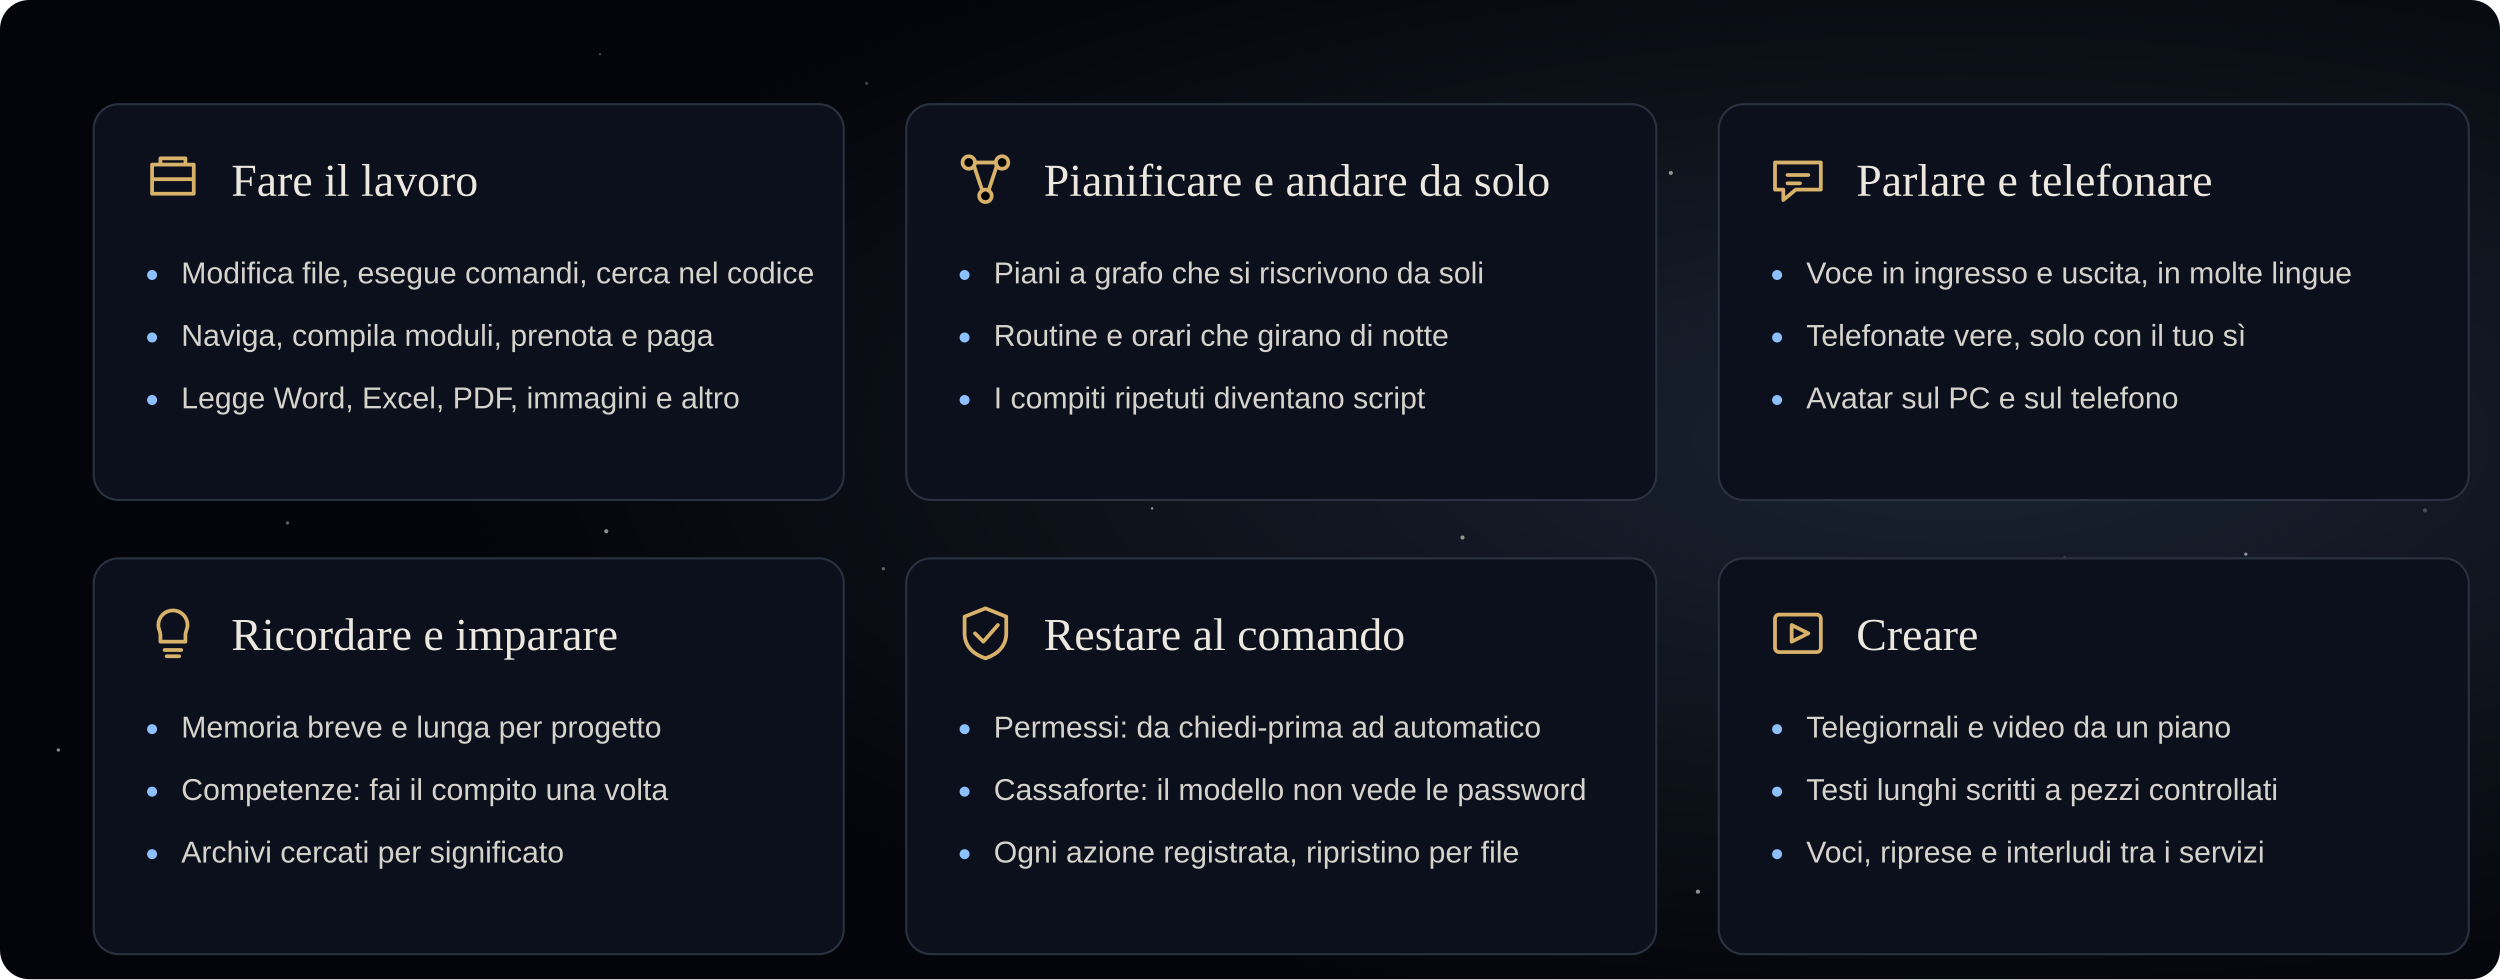
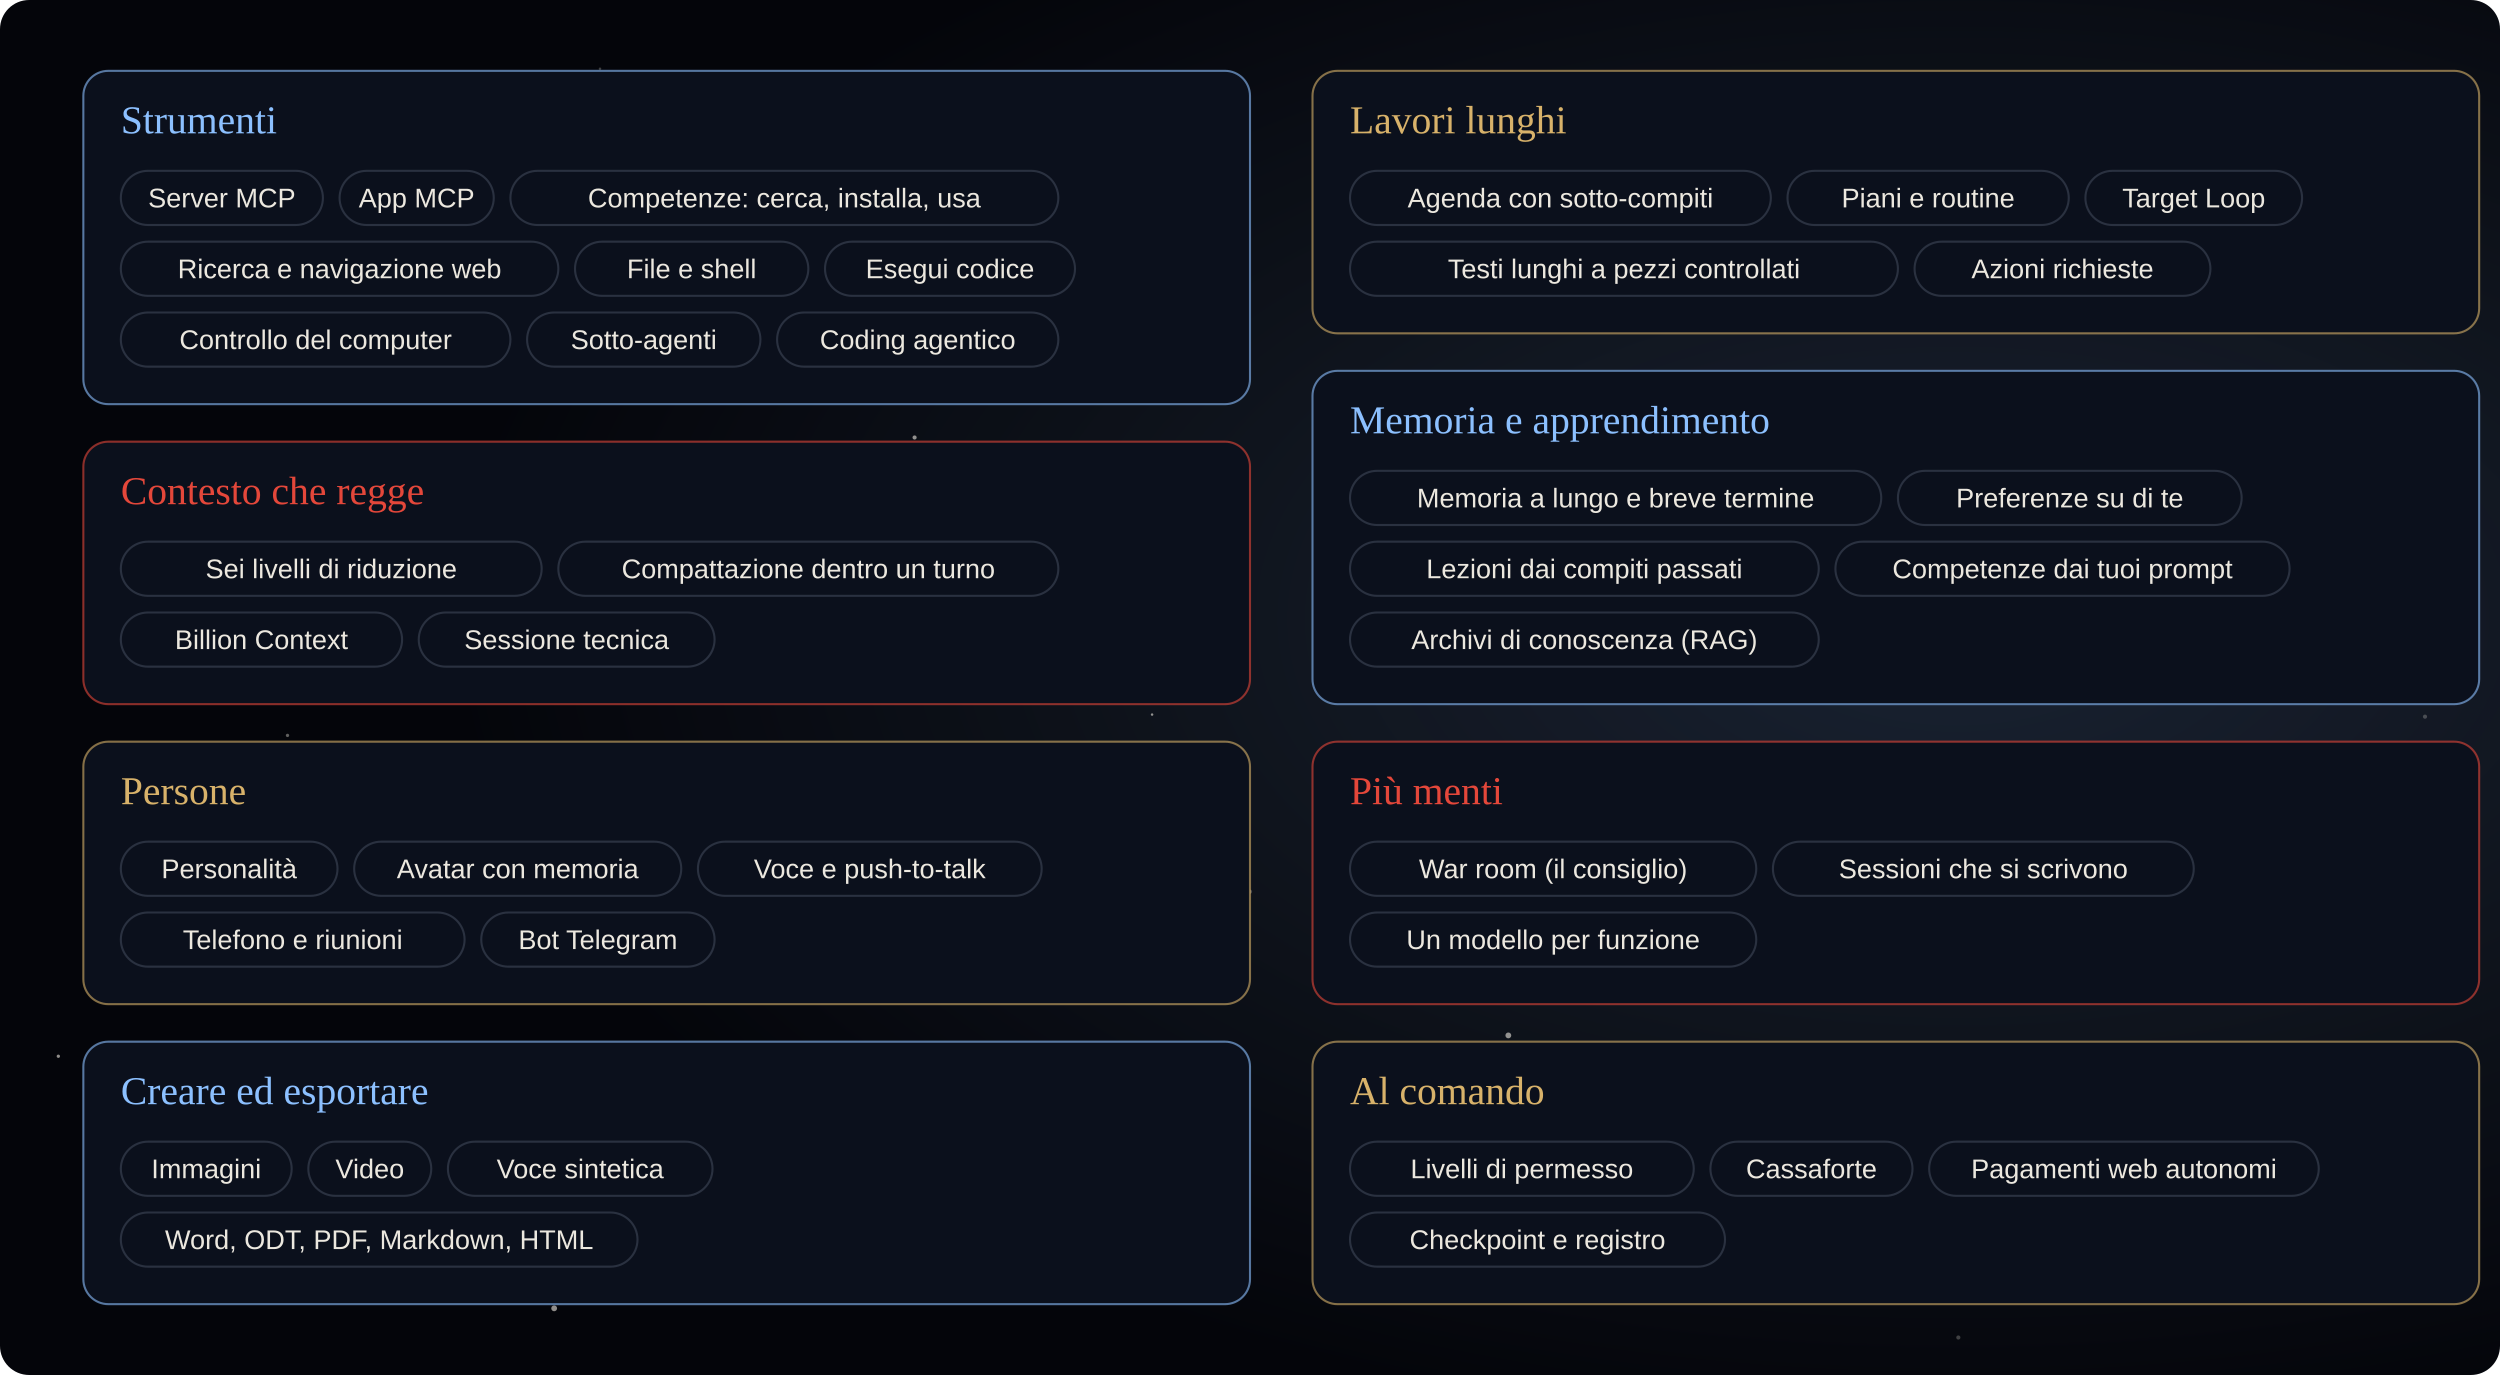
- <svg xmlns="http://www.w3.org/2000/svg" viewBox="0 0 1200 470" width="1200" height="470" role="img" aria-label="Cosa fa TaDaMoo">
+ <svg xmlns="http://www.w3.org/2000/svg" viewBox="0 0 1200 660" width="1200" height="660" role="img" aria-label="Cosa fa TaDaMoo">
  <defs>
    <radialGradient id="glow" cx="78%" cy="45%" r="60%">
      <stop offset="0" stop-color="#8cc0ff" stop-opacity=".16" />
      <stop offset="1" stop-color="#8cc0ff" stop-opacity="0" />
    </radialGradient>
    <radialGradient id="gold" cx="50%" cy="50%" r="50%">
      <stop offset="0" stop-color="#d8b26a" stop-opacity=".35" />
      <stop offset="1" stop-color="#d8b26a" stop-opacity="0" />
    </radialGradient>
  </defs>
-   <rect width="1200" height="470" rx="14" fill="#04050a" />
-   <rect width="1200" height="470" rx="14" fill="url(#glow)" />
-   <circle cx="291" cy="255" r="1.0" fill="#ece8df" opacity="0.6" />
-   <circle cx="569" cy="271" r="0.6" fill="#ece8df" opacity="0.4" />
-   <circle cx="316" cy="115" r="1.4" fill="#ece8df" opacity="0.6" />
-   <circle cx="997" cy="224" r="0.8" fill="#ece8df" opacity="0.25" />
-   <circle cx="759" cy="401" r="1.4" fill="#ece8df" opacity="0.6" />
-   <circle cx="28" cy="360" r="0.8" fill="#ece8df" opacity="0.6" />
-   <circle cx="60" cy="361" r="1.0" fill="#ece8df" opacity="0.4" />
-   <circle cx="712" cy="424" r="1.4" fill="#ece8df" opacity="0.6" />
-   <circle cx="940" cy="202" r="1.4" fill="#ece8df" opacity="0.25" />
-   <circle cx="1047" cy="54" r="0.8" fill="#ece8df" opacity="0.4" />
-   <circle cx="266" cy="444" r="1.4" fill="#ece8df" opacity="0.6" />
-   <circle cx="1019" cy="200" r="1.4" fill="#ece8df" opacity="0.6" />
-   <circle cx="424" cy="273" r="0.8" fill="#ece8df" opacity="0.4" />
-   <circle cx="815" cy="428" r="1.0" fill="#ece8df" opacity="0.6" />
-   <circle cx="802" cy="83" r="1.0" fill="#ece8df" opacity="0.6" />
-   <circle cx="1078" cy="266" r="0.8" fill="#ece8df" opacity="0.6" />
-   <circle cx="991" cy="268" r="1.0" fill="#ece8df" opacity="0.25" />
-   <circle cx="85" cy="394" r="1.4" fill="#ece8df" opacity="0.25" />
-   <circle cx="416" cy="40" r="0.8" fill="#ece8df" opacity="0.25" />
-   <circle cx="357" cy="356" r="0.6" fill="#ece8df" opacity="0.25" />
-   <circle cx="724" cy="353" r="1.4" fill="#ece8df" opacity="0.6" />
-   <circle cx="702" cy="258" r="1.0" fill="#ece8df" opacity="0.6" />
-   <circle cx="288" cy="26" r="0.6" fill="#ece8df" opacity="0.25" />
-   <circle cx="138" cy="251" r="0.8" fill="#ece8df" opacity="0.4" />
-   <circle cx="354" cy="129" r="0.6" fill="#ece8df" opacity="0.4" />
-   <circle cx="380" cy="441" r="1.4" fill="#ece8df" opacity="0.4" />
-   <circle cx="553" cy="244" r="0.6" fill="#ece8df" opacity="0.6" />
-   <circle cx="1158" cy="375" r="1.0" fill="#ece8df" opacity="0.4" />
-   <circle cx="758" cy="332" r="1.0" fill="#ece8df" opacity="0.4" />
-   <circle cx="1164" cy="245" r="1.0" fill="#ece8df" opacity="0.25" />
-   <circle cx="940" cy="454" r="1.0" fill="#ece8df" opacity="0.25" />
-   <circle cx="454" cy="275" r="0.8" fill="#ece8df" opacity="0.25" />
-   <circle cx="758" cy="160" r="1.0" fill="#ece8df" opacity="0.6" />
-   <circle cx="1092" cy="284" r="1.0" fill="#ece8df" opacity="0.6" />
-   <circle cx="588" cy="275" r="0.6" fill="#ece8df" opacity="0.4" />
-   <circle cx="306" cy="215" r="1.0" fill="#ece8df" opacity="0.25" />
-   <circle cx="439" cy="151" r="1.0" fill="#ece8df" opacity="0.6" />
-   <circle cx="322" cy="364" r="0.6" fill="#ece8df" opacity="0.25" />
-   <circle cx="1156" cy="318" r="0.8" fill="#ece8df" opacity="0.4" />
-   <circle cx="600" cy="304" r="1.0" fill="#ece8df" opacity="0.25" />
-   <circle cx="397" cy="315" r="0.6" fill="#ece8df" opacity="0.25" />
-   <circle cx="719" cy="437" r="0.8" fill="#ece8df" opacity="0.4" />
-   <circle cx="966" cy="442" r="0.6" fill="#ece8df" opacity="0.4" />
-   <circle cx="886" cy="108" r="1.4" fill="#ece8df" opacity="0.4" />
-   <circle cx="276" cy="64" r="0.8" fill="#ece8df" opacity="0.4" />
-   <rect x="45" y="50" width="360" height="190" rx="12" fill="#0b101c" stroke="#2a3140" />
-   <g transform="translate(67,70)" stroke="#d8b26a" stroke-width="1.8" stroke-linecap="round" stroke-linejoin="round">
-     <path d="M6 9h20v14H6z M10 9V6h12v3 M6 16h20" fill="none" />
-   </g>
-   <text x="111" y="94" font-family="Georgia, 'Times New Roman', serif" font-size="22" font-weight="400" fill="#ece8df" text-anchor="start" opacity="1">Fare il lavoro</text>
-   <circle cx="73" cy="132" r="2.4" fill="#8cc0ff" />
-   <text x="87" y="136" font-family="'Segoe UI', 'Helvetica Neue', Arial, sans-serif" font-size="14.5" font-weight="400" fill="#ece8df" text-anchor="start" opacity="0.9">Modifica file, esegue comandi, cerca nel codice</text>
-   <circle cx="73" cy="162" r="2.4" fill="#8cc0ff" />
-   <text x="87" y="166" font-family="'Segoe UI', 'Helvetica Neue', Arial, sans-serif" font-size="14.5" font-weight="400" fill="#ece8df" text-anchor="start" opacity="0.9">Naviga, compila moduli, prenota e paga</text>
-   <circle cx="73" cy="192" r="2.4" fill="#8cc0ff" />
-   <text x="87" y="196" font-family="'Segoe UI', 'Helvetica Neue', Arial, sans-serif" font-size="14.5" font-weight="400" fill="#ece8df" text-anchor="start" opacity="0.9">Legge Word, Excel, PDF, immagini e altro</text>
-   <rect x="435" y="50" width="360" height="190" rx="12" fill="#0b101c" stroke="#2a3140" />
-   <g transform="translate(457,70)" stroke="#d8b26a" stroke-width="1.8" stroke-linecap="round" stroke-linejoin="round">
-     <circle cx="8" cy="8" r="3" />
-     <circle cx="24" cy="8" r="3" />
-     <circle cx="16" cy="24" r="3" />
-     <path d="M10.5 9.5l4 12 M21.5 9.5l-4 12 M11 8h10" fill="none" />
-   </g>
-   <text x="501" y="94" font-family="Georgia, 'Times New Roman', serif" font-size="22" font-weight="400" fill="#ece8df" text-anchor="start" opacity="1">Pianificare e andare da solo</text>
-   <circle cx="463" cy="132" r="2.4" fill="#8cc0ff" />
-   <text x="477" y="136" font-family="'Segoe UI', 'Helvetica Neue', Arial, sans-serif" font-size="14.5" font-weight="400" fill="#ece8df" text-anchor="start" opacity="0.9">Piani a grafo che si riscrivono da soli</text>
-   <circle cx="463" cy="162" r="2.4" fill="#8cc0ff" />
-   <text x="477" y="166" font-family="'Segoe UI', 'Helvetica Neue', Arial, sans-serif" font-size="14.5" font-weight="400" fill="#ece8df" text-anchor="start" opacity="0.9">Routine e orari che girano di notte</text>
-   <circle cx="463" cy="192" r="2.4" fill="#8cc0ff" />
-   <text x="477" y="196" font-family="'Segoe UI', 'Helvetica Neue', Arial, sans-serif" font-size="14.5" font-weight="400" fill="#ece8df" text-anchor="start" opacity="0.9">I compiti ripetuti diventano script</text>
-   <rect x="825" y="50" width="360" height="190" rx="12" fill="#0b101c" stroke="#2a3140" />
-   <g transform="translate(847,70)" stroke="#d8b26a" stroke-width="1.8" stroke-linecap="round" stroke-linejoin="round">
-     <path d="M5 8h22v13H15l-6 5v-5H5z" fill="none" />
-     <path d="M11 14h10 M11 18h6" fill="none" />
-   </g>
-   <text x="891" y="94" font-family="Georgia, 'Times New Roman', serif" font-size="22" font-weight="400" fill="#ece8df" text-anchor="start" opacity="1">Parlare e telefonare</text>
-   <circle cx="853" cy="132" r="2.4" fill="#8cc0ff" />
-   <text x="867" y="136" font-family="'Segoe UI', 'Helvetica Neue', Arial, sans-serif" font-size="14.5" font-weight="400" fill="#ece8df" text-anchor="start" opacity="0.9">Voce in ingresso e uscita, in molte lingue</text>
-   <circle cx="853" cy="162" r="2.4" fill="#8cc0ff" />
-   <text x="867" y="166" font-family="'Segoe UI', 'Helvetica Neue', Arial, sans-serif" font-size="14.5" font-weight="400" fill="#ece8df" text-anchor="start" opacity="0.9">Telefonate vere, solo con il tuo sì</text>
-   <circle cx="853" cy="192" r="2.4" fill="#8cc0ff" />
-   <text x="867" y="196" font-family="'Segoe UI', 'Helvetica Neue', Arial, sans-serif" font-size="14.5" font-weight="400" fill="#ece8df" text-anchor="start" opacity="0.9">Avatar sul PC e sul telefono</text>
-   <rect x="45" y="268" width="360" height="190" rx="12" fill="#0b101c" stroke="#2a3140" />
-   <g transform="translate(67,288)" stroke="#d8b26a" stroke-width="1.8" stroke-linecap="round" stroke-linejoin="round">
-     <path d="M16 5a7 7 0 0 0-7 7c0 2 1 3 1 5v3h12v-3c0-2 1-3 1-5a7 7 0 0 0-7-7z M12 24h8 M13 27h6" fill="none" />
-   </g>
-   <text x="111" y="312" font-family="Georgia, 'Times New Roman', serif" font-size="22" font-weight="400" fill="#ece8df" text-anchor="start" opacity="1">Ricordare e imparare</text>
-   <circle cx="73" cy="350" r="2.4" fill="#8cc0ff" />
-   <text x="87" y="354" font-family="'Segoe UI', 'Helvetica Neue', Arial, sans-serif" font-size="14.5" font-weight="400" fill="#ece8df" text-anchor="start" opacity="0.9">Memoria breve e lunga per progetto</text>
-   <circle cx="73" cy="380" r="2.4" fill="#8cc0ff" />
-   <text x="87" y="384" font-family="'Segoe UI', 'Helvetica Neue', Arial, sans-serif" font-size="14.5" font-weight="400" fill="#ece8df" text-anchor="start" opacity="0.9">Competenze: fai il compito una volta</text>
-   <circle cx="73" cy="410" r="2.4" fill="#8cc0ff" />
-   <text x="87" y="414" font-family="'Segoe UI', 'Helvetica Neue', Arial, sans-serif" font-size="14.5" font-weight="400" fill="#ece8df" text-anchor="start" opacity="0.9">Archivi cercati per significato</text>
-   <rect x="435" y="268" width="360" height="190" rx="12" fill="#0b101c" stroke="#2a3140" />
-   <g transform="translate(457,288)" stroke="#d8b26a" stroke-width="1.8" stroke-linecap="round" stroke-linejoin="round">
-     <path d="M16 4l10 4v8c0 6-4 10-10 12C10 26 6 22 6 16V8z M11 16l4 4 7-8" fill="none" />
-   </g>
-   <text x="501" y="312" font-family="Georgia, 'Times New Roman', serif" font-size="22" font-weight="400" fill="#ece8df" text-anchor="start" opacity="1">Restare al comando</text>
-   <circle cx="463" cy="350" r="2.4" fill="#8cc0ff" />
-   <text x="477" y="354" font-family="'Segoe UI', 'Helvetica Neue', Arial, sans-serif" font-size="14.5" font-weight="400" fill="#ece8df" text-anchor="start" opacity="0.9">Permessi: da chiedi-prima ad automatico</text>
-   <circle cx="463" cy="380" r="2.4" fill="#8cc0ff" />
-   <text x="477" y="384" font-family="'Segoe UI', 'Helvetica Neue', Arial, sans-serif" font-size="14.5" font-weight="400" fill="#ece8df" text-anchor="start" opacity="0.9">Cassaforte: il modello non vede le password</text>
-   <circle cx="463" cy="410" r="2.4" fill="#8cc0ff" />
-   <text x="477" y="414" font-family="'Segoe UI', 'Helvetica Neue', Arial, sans-serif" font-size="14.5" font-weight="400" fill="#ece8df" text-anchor="start" opacity="0.9">Ogni azione registrata, ripristino per file</text>
-   <rect x="825" y="268" width="360" height="190" rx="12" fill="#0b101c" stroke="#2a3140" />
-   <g transform="translate(847,288)" stroke="#d8b26a" stroke-width="1.8" stroke-linecap="round" stroke-linejoin="round">
-     <rect x="5" y="7" width="22" height="18" rx="2" fill="none" />
-     <path d="M13 12l8 4-8 4z" fill="none" />
-   </g>
-   <text x="891" y="312" font-family="Georgia, 'Times New Roman', serif" font-size="22" font-weight="400" fill="#ece8df" text-anchor="start" opacity="1">Creare</text>
-   <circle cx="853" cy="350" r="2.4" fill="#8cc0ff" />
-   <text x="867" y="354" font-family="'Segoe UI', 'Helvetica Neue', Arial, sans-serif" font-size="14.5" font-weight="400" fill="#ece8df" text-anchor="start" opacity="0.9">Telegiornali e video da un piano</text>
-   <circle cx="853" cy="380" r="2.4" fill="#8cc0ff" />
-   <text x="867" y="384" font-family="'Segoe UI', 'Helvetica Neue', Arial, sans-serif" font-size="14.5" font-weight="400" fill="#ece8df" text-anchor="start" opacity="0.9">Testi lunghi scritti a pezzi controllati</text>
-   <circle cx="853" cy="410" r="2.4" fill="#8cc0ff" />
-   <text x="867" y="414" font-family="'Segoe UI', 'Helvetica Neue', Arial, sans-serif" font-size="14.5" font-weight="400" fill="#ece8df" text-anchor="start" opacity="0.9">Voci, riprese e interludi tra i servizi</text>
+   <rect width="1200" height="660" rx="14" fill="#04050a" />
+   <rect width="1200" height="660" rx="14" fill="url(#glow)" />
+   <circle cx="291" cy="358" r="1.0" fill="#ece8df" opacity="0.6" />
+   <circle cx="569" cy="382" r="0.6" fill="#ece8df" opacity="0.4" />
+   <circle cx="316" cy="160" r="1.4" fill="#ece8df" opacity="0.6" />
+   <circle cx="997" cy="315" r="0.8" fill="#ece8df" opacity="0.25" />
+   <circle cx="759" cy="566" r="1.4" fill="#ece8df" opacity="0.6" />
+   <circle cx="28" cy="507" r="0.8" fill="#ece8df" opacity="0.6" />
+   <circle cx="60" cy="509" r="1.0" fill="#ece8df" opacity="0.4" />
+   <circle cx="712" cy="599" r="1.4" fill="#ece8df" opacity="0.6" />
+   <circle cx="940" cy="283" r="1.4" fill="#ece8df" opacity="0.25" />
+   <circle cx="1047" cy="72" r="0.8" fill="#ece8df" opacity="0.4" />
+   <circle cx="266" cy="628" r="1.4" fill="#ece8df" opacity="0.6" />
+   <circle cx="1019" cy="280" r="1.4" fill="#ece8df" opacity="0.6" />
+   <circle cx="424" cy="384" r="0.8" fill="#ece8df" opacity="0.4" />
+   <circle cx="815" cy="605" r="1.0" fill="#ece8df" opacity="0.6" />
+   <circle cx="802" cy="114" r="1.0" fill="#ece8df" opacity="0.6" />
+   <circle cx="1078" cy="374" r="0.8" fill="#ece8df" opacity="0.6" />
+   <circle cx="991" cy="377" r="1.0" fill="#ece8df" opacity="0.25" />
+   <circle cx="85" cy="557" r="1.4" fill="#ece8df" opacity="0.25" />
+   <circle cx="416" cy="53" r="0.8" fill="#ece8df" opacity="0.25" />
+   <circle cx="357" cy="502" r="0.6" fill="#ece8df" opacity="0.25" />
+   <circle cx="724" cy="497" r="1.4" fill="#ece8df" opacity="0.6" />
+   <circle cx="702" cy="363" r="1.0" fill="#ece8df" opacity="0.6" />
+   <circle cx="288" cy="33" r="0.6" fill="#ece8df" opacity="0.25" />
+   <circle cx="138" cy="353" r="0.8" fill="#ece8df" opacity="0.4" />
+   <circle cx="354" cy="179" r="0.6" fill="#ece8df" opacity="0.4" />
+   <circle cx="380" cy="624" r="1.4" fill="#ece8df" opacity="0.4" />
+   <circle cx="553" cy="343" r="0.6" fill="#ece8df" opacity="0.6" />
+   <circle cx="1158" cy="529" r="1.0" fill="#ece8df" opacity="0.4" />
+   <circle cx="758" cy="468" r="1.0" fill="#ece8df" opacity="0.4" />
+   <circle cx="1164" cy="344" r="1.0" fill="#ece8df" opacity="0.25" />
+   <circle cx="940" cy="642" r="1.0" fill="#ece8df" opacity="0.25" />
+   <circle cx="454" cy="387" r="0.8" fill="#ece8df" opacity="0.25" />
+   <circle cx="758" cy="223" r="1.0" fill="#ece8df" opacity="0.6" />
+   <circle cx="1092" cy="400" r="1.0" fill="#ece8df" opacity="0.6" />
+   <circle cx="588" cy="387" r="0.6" fill="#ece8df" opacity="0.4" />
+   <circle cx="306" cy="302" r="1.0" fill="#ece8df" opacity="0.25" />
+   <circle cx="439" cy="210" r="1.0" fill="#ece8df" opacity="0.6" />
+   <circle cx="322" cy="514" r="0.6" fill="#ece8df" opacity="0.25" />
+   <circle cx="1156" cy="448" r="0.8" fill="#ece8df" opacity="0.4" />
+   <circle cx="600" cy="428" r="1.0" fill="#ece8df" opacity="0.25" />
+   <circle cx="397" cy="444" r="0.6" fill="#ece8df" opacity="0.25" />
+   <circle cx="719" cy="617" r="0.8" fill="#ece8df" opacity="0.4" />
+   <circle cx="966" cy="625" r="0.6" fill="#ece8df" opacity="0.4" />
+   <circle cx="886" cy="150" r="1.4" fill="#ece8df" opacity="0.4" />
+   <circle cx="276" cy="87" r="0.8" fill="#ece8df" opacity="0.4" />
+   <circle cx="962" cy="547" r="0.8" fill="#ece8df" opacity="0.4" />
+   <circle cx="411" cy="540" r="0.6" fill="#ece8df" opacity="0.6" />
+   <circle cx="417" cy="93" r="1.0" fill="#ece8df" opacity="0.6" />
+   <circle cx="947" cy="184" r="1.0" fill="#ece8df" opacity="0.6" />
+   <circle cx="502" cy="279" r="1.4" fill="#ece8df" opacity="0.25" />
+   <circle cx="1096" cy="110" r="0.6" fill="#ece8df" opacity="0.4" />
+   <circle cx="1123" cy="573" r="1.4" fill="#ece8df" opacity="0.6" />
+   <circle cx="1131" cy="604" r="0.8" fill="#ece8df" opacity="0.25" />
+   <circle cx="890" cy="545" r="1.0" fill="#ece8df" opacity="0.6" />
+   <circle cx="412" cy="156" r="0.6" fill="#ece8df" opacity="0.6" />
+   <rect x="40" y="34" width="560" height="160" rx="12" fill="#0b101c" stroke="#8cc0ff" stroke-opacity=".6" />
+   <text x="58" y="64" font-family="Georgia, 'Times New Roman', serif" font-size="19" font-weight="400" fill="#8cc0ff" text-anchor="start" opacity="1">Strumenti</text>
+   <rect x="58" y="82" width="97" height="26" rx="13" fill="#0b101c" stroke="#2a3140" />
+   <text x="106.5" y="99.55" font-family="'Segoe UI', 'Helvetica Neue', Arial, sans-serif" font-size="13" font-weight="500" fill="#ece8df" text-anchor="middle" opacity="1">Server MCP</text>
+   <rect x="163" y="82" width="74" height="26" rx="13" fill="#0b101c" stroke="#2a3140" />
+   <text x="200.0" y="99.55" font-family="'Segoe UI', 'Helvetica Neue', Arial, sans-serif" font-size="13" font-weight="500" fill="#ece8df" text-anchor="middle" opacity="1">App MCP</text>
+   <rect x="245" y="82" width="263" height="26" rx="13" fill="#0b101c" stroke="#2a3140" />
+   <text x="376.5" y="99.55" font-family="'Segoe UI', 'Helvetica Neue', Arial, sans-serif" font-size="13" font-weight="500" fill="#ece8df" text-anchor="middle" opacity="1">Competenze: cerca, installa, usa</text>
+   <rect x="58" y="116" width="210" height="26" rx="13" fill="#0b101c" stroke="#2a3140" />
+   <text x="163.0" y="133.55" font-family="'Segoe UI', 'Helvetica Neue', Arial, sans-serif" font-size="13" font-weight="500" fill="#ece8df" text-anchor="middle" opacity="1">Ricerca e navigazione web</text>
+   <rect x="276" y="116" width="112" height="26" rx="13" fill="#0b101c" stroke="#2a3140" />
+   <text x="332.0" y="133.55" font-family="'Segoe UI', 'Helvetica Neue', Arial, sans-serif" font-size="13" font-weight="500" fill="#ece8df" text-anchor="middle" opacity="1">File e shell</text>
+   <rect x="396" y="116" width="120" height="26" rx="13" fill="#0b101c" stroke="#2a3140" />
+   <text x="456.0" y="133.55" font-family="'Segoe UI', 'Helvetica Neue', Arial, sans-serif" font-size="13" font-weight="500" fill="#ece8df" text-anchor="middle" opacity="1">Esegui codice</text>
+   <rect x="58" y="150" width="187" height="26" rx="13" fill="#0b101c" stroke="#2a3140" />
+   <text x="151.5" y="167.55" font-family="'Segoe UI', 'Helvetica Neue', Arial, sans-serif" font-size="13" font-weight="500" fill="#ece8df" text-anchor="middle" opacity="1">Controllo del computer</text>
+   <rect x="253" y="150" width="112" height="26" rx="13" fill="#0b101c" stroke="#2a3140" />
+   <text x="309.0" y="167.55" font-family="'Segoe UI', 'Helvetica Neue', Arial, sans-serif" font-size="13" font-weight="500" fill="#ece8df" text-anchor="middle" opacity="1">Sotto-agenti</text>
+   <rect x="373" y="150" width="135" height="26" rx="13" fill="#0b101c" stroke="#2a3140" />
+   <text x="440.5" y="167.55" font-family="'Segoe UI', 'Helvetica Neue', Arial, sans-serif" font-size="13" font-weight="500" fill="#ece8df" text-anchor="middle" opacity="1">Coding agentico</text>
+   <rect x="630" y="34" width="560" height="126" rx="12" fill="#0b101c" stroke="#d8b26a" stroke-opacity=".6" />
+   <text x="648" y="64" font-family="Georgia, 'Times New Roman', serif" font-size="19" font-weight="400" fill="#d8b26a" text-anchor="start" opacity="1">Lavori lunghi</text>
+   <rect x="648" y="82" width="202" height="26" rx="13" fill="#0b101c" stroke="#2a3140" />
+   <text x="749.0" y="99.55" font-family="'Segoe UI', 'Helvetica Neue', Arial, sans-serif" font-size="13" font-weight="500" fill="#ece8df" text-anchor="middle" opacity="1">Agenda con sotto-compiti</text>
+   <rect x="858" y="82" width="135" height="26" rx="13" fill="#0b101c" stroke="#2a3140" />
+   <text x="925.5" y="99.55" font-family="'Segoe UI', 'Helvetica Neue', Arial, sans-serif" font-size="13" font-weight="500" fill="#ece8df" text-anchor="middle" opacity="1">Piani e routine</text>
+   <rect x="1001" y="82" width="104" height="26" rx="13" fill="#0b101c" stroke="#2a3140" />
+   <text x="1053.0" y="99.55" font-family="'Segoe UI', 'Helvetica Neue', Arial, sans-serif" font-size="13" font-weight="500" fill="#ece8df" text-anchor="middle" opacity="1">Target Loop</text>
+   <rect x="648" y="116" width="263" height="26" rx="13" fill="#0b101c" stroke="#2a3140" />
+   <text x="779.5" y="133.55" font-family="'Segoe UI', 'Helvetica Neue', Arial, sans-serif" font-size="13" font-weight="500" fill="#ece8df" text-anchor="middle" opacity="1">Testi lunghi a pezzi controllati</text>
+   <rect x="919" y="116" width="142" height="26" rx="13" fill="#0b101c" stroke="#2a3140" />
+   <text x="990.0" y="133.55" font-family="'Segoe UI', 'Helvetica Neue', Arial, sans-serif" font-size="13" font-weight="500" fill="#ece8df" text-anchor="middle" opacity="1">Azioni richieste</text>
+   <rect x="40" y="212" width="560" height="126" rx="12" fill="#0b101c" stroke="#e4473a" stroke-opacity=".6" />
+   <text x="58" y="242" font-family="Georgia, 'Times New Roman', serif" font-size="19" font-weight="400" fill="#e4473a" text-anchor="start" opacity="1">Contesto che regge</text>
+   <rect x="58" y="260" width="202" height="26" rx="13" fill="#0b101c" stroke="#2a3140" />
+   <text x="159.0" y="277.55" font-family="'Segoe UI', 'Helvetica Neue', Arial, sans-serif" font-size="13" font-weight="500" fill="#ece8df" text-anchor="middle" opacity="1">Sei livelli di riduzione</text>
+   <rect x="268" y="260" width="240" height="26" rx="13" fill="#0b101c" stroke="#2a3140" />
+   <text x="388.0" y="277.55" font-family="'Segoe UI', 'Helvetica Neue', Arial, sans-serif" font-size="13" font-weight="500" fill="#ece8df" text-anchor="middle" opacity="1">Compattazione dentro un turno</text>
+   <rect x="58" y="294" width="135" height="26" rx="13" fill="#0b101c" stroke="#2a3140" />
+   <text x="125.5" y="311.55" font-family="'Segoe UI', 'Helvetica Neue', Arial, sans-serif" font-size="13" font-weight="500" fill="#ece8df" text-anchor="middle" opacity="1">Billion Context</text>
+   <rect x="201" y="294" width="142" height="26" rx="13" fill="#0b101c" stroke="#2a3140" />
+   <text x="272.0" y="311.55" font-family="'Segoe UI', 'Helvetica Neue', Arial, sans-serif" font-size="13" font-weight="500" fill="#ece8df" text-anchor="middle" opacity="1">Sessione tecnica</text>
+   <rect x="630" y="178" width="560" height="160" rx="12" fill="#0b101c" stroke="#8cc0ff" stroke-opacity=".6" />
+   <text x="648" y="208" font-family="Georgia, 'Times New Roman', serif" font-size="19" font-weight="400" fill="#8cc0ff" text-anchor="start" opacity="1">Memoria e apprendimento</text>
+   <rect x="648" y="226" width="255" height="26" rx="13" fill="#0b101c" stroke="#2a3140" />
+   <text x="775.5" y="243.55" font-family="'Segoe UI', 'Helvetica Neue', Arial, sans-serif" font-size="13" font-weight="500" fill="#ece8df" text-anchor="middle" opacity="1">Memoria a lungo e breve termine</text>
+   <rect x="911" y="226" width="165" height="26" rx="13" fill="#0b101c" stroke="#2a3140" />
+   <text x="993.5" y="243.55" font-family="'Segoe UI', 'Helvetica Neue', Arial, sans-serif" font-size="13" font-weight="500" fill="#ece8df" text-anchor="middle" opacity="1">Preferenze su di te</text>
+   <rect x="648" y="260" width="225" height="26" rx="13" fill="#0b101c" stroke="#2a3140" />
+   <text x="760.5" y="277.55" font-family="'Segoe UI', 'Helvetica Neue', Arial, sans-serif" font-size="13" font-weight="500" fill="#ece8df" text-anchor="middle" opacity="1">Lezioni dai compiti passati</text>
+   <rect x="881" y="260" width="218" height="26" rx="13" fill="#0b101c" stroke="#2a3140" />
+   <text x="990.0" y="277.55" font-family="'Segoe UI', 'Helvetica Neue', Arial, sans-serif" font-size="13" font-weight="500" fill="#ece8df" text-anchor="middle" opacity="1">Competenze dai tuoi prompt</text>
+   <rect x="648" y="294" width="225" height="26" rx="13" fill="#0b101c" stroke="#2a3140" />
+   <text x="760.5" y="311.55" font-family="'Segoe UI', 'Helvetica Neue', Arial, sans-serif" font-size="13" font-weight="500" fill="#ece8df" text-anchor="middle" opacity="1">Archivi di conoscenza (RAG)</text>
+   <rect x="40" y="356" width="560" height="126" rx="12" fill="#0b101c" stroke="#d8b26a" stroke-opacity=".6" />
+   <text x="58" y="386" font-family="Georgia, 'Times New Roman', serif" font-size="19" font-weight="400" fill="#d8b26a" text-anchor="start" opacity="1">Persone</text>
+   <rect x="58" y="404" width="104" height="26" rx="13" fill="#0b101c" stroke="#2a3140" />
+   <text x="110.0" y="421.55" font-family="'Segoe UI', 'Helvetica Neue', Arial, sans-serif" font-size="13" font-weight="500" fill="#ece8df" text-anchor="middle" opacity="1">Personalità</text>
+   <rect x="170" y="404" width="157" height="26" rx="13" fill="#0b101c" stroke="#2a3140" />
+   <text x="248.5" y="421.55" font-family="'Segoe UI', 'Helvetica Neue', Arial, sans-serif" font-size="13" font-weight="500" fill="#ece8df" text-anchor="middle" opacity="1">Avatar con memoria</text>
+   <rect x="335" y="404" width="165" height="26" rx="13" fill="#0b101c" stroke="#2a3140" />
+   <text x="417.5" y="421.55" font-family="'Segoe UI', 'Helvetica Neue', Arial, sans-serif" font-size="13" font-weight="500" fill="#ece8df" text-anchor="middle" opacity="1">Voce e push-to-talk</text>
+   <rect x="58" y="438" width="165" height="26" rx="13" fill="#0b101c" stroke="#2a3140" />
+   <text x="140.5" y="455.55" font-family="'Segoe UI', 'Helvetica Neue', Arial, sans-serif" font-size="13" font-weight="500" fill="#ece8df" text-anchor="middle" opacity="1">Telefono e riunioni</text>
+   <rect x="231" y="438" width="112" height="26" rx="13" fill="#0b101c" stroke="#2a3140" />
+   <text x="287.0" y="455.55" font-family="'Segoe UI', 'Helvetica Neue', Arial, sans-serif" font-size="13" font-weight="500" fill="#ece8df" text-anchor="middle" opacity="1">Bot Telegram</text>
+   <rect x="630" y="356" width="560" height="126" rx="12" fill="#0b101c" stroke="#e4473a" stroke-opacity=".6" />
+   <text x="648" y="386" font-family="Georgia, 'Times New Roman', serif" font-size="19" font-weight="400" fill="#e4473a" text-anchor="start" opacity="1">Più menti</text>
+   <rect x="648" y="404" width="195" height="26" rx="13" fill="#0b101c" stroke="#2a3140" />
+   <text x="745.5" y="421.55" font-family="'Segoe UI', 'Helvetica Neue', Arial, sans-serif" font-size="13" font-weight="500" fill="#ece8df" text-anchor="middle" opacity="1">War room (il consiglio)</text>
+   <rect x="851" y="404" width="202" height="26" rx="13" fill="#0b101c" stroke="#2a3140" />
+   <text x="952.0" y="421.55" font-family="'Segoe UI', 'Helvetica Neue', Arial, sans-serif" font-size="13" font-weight="500" fill="#ece8df" text-anchor="middle" opacity="1">Sessioni che si scrivono</text>
+   <rect x="648" y="438" width="195" height="26" rx="13" fill="#0b101c" stroke="#2a3140" />
+   <text x="745.5" y="455.55" font-family="'Segoe UI', 'Helvetica Neue', Arial, sans-serif" font-size="13" font-weight="500" fill="#ece8df" text-anchor="middle" opacity="1">Un modello per funzione</text>
+   <rect x="40" y="500" width="560" height="126" rx="12" fill="#0b101c" stroke="#8cc0ff" stroke-opacity=".6" />
+   <text x="58" y="530" font-family="Georgia, 'Times New Roman', serif" font-size="19" font-weight="400" fill="#8cc0ff" text-anchor="start" opacity="1">Creare ed esportare</text>
+   <rect x="58" y="548" width="82" height="26" rx="13" fill="#0b101c" stroke="#2a3140" />
+   <text x="99.0" y="565.55" font-family="'Segoe UI', 'Helvetica Neue', Arial, sans-serif" font-size="13" font-weight="500" fill="#ece8df" text-anchor="middle" opacity="1">Immagini</text>
+   <rect x="148" y="548" width="59" height="26" rx="13" fill="#0b101c" stroke="#2a3140" />
+   <text x="177.5" y="565.55" font-family="'Segoe UI', 'Helvetica Neue', Arial, sans-serif" font-size="13" font-weight="500" fill="#ece8df" text-anchor="middle" opacity="1">Video</text>
+   <rect x="215" y="548" width="127" height="26" rx="13" fill="#0b101c" stroke="#2a3140" />
+   <text x="278.5" y="565.55" font-family="'Segoe UI', 'Helvetica Neue', Arial, sans-serif" font-size="13" font-weight="500" fill="#ece8df" text-anchor="middle" opacity="1">Voce sintetica</text>
+   <rect x="58" y="582" width="248" height="26" rx="13" fill="#0b101c" stroke="#2a3140" />
+   <text x="182.0" y="599.55" font-family="'Segoe UI', 'Helvetica Neue', Arial, sans-serif" font-size="13" font-weight="500" fill="#ece8df" text-anchor="middle" opacity="1">Word, ODT, PDF, Markdown, HTML</text>
+   <rect x="630" y="500" width="560" height="126" rx="12" fill="#0b101c" stroke="#d8b26a" stroke-opacity=".6" />
+   <text x="648" y="530" font-family="Georgia, 'Times New Roman', serif" font-size="19" font-weight="400" fill="#d8b26a" text-anchor="start" opacity="1">Al comando</text>
+   <rect x="648" y="548" width="165" height="26" rx="13" fill="#0b101c" stroke="#2a3140" />
+   <text x="730.5" y="565.55" font-family="'Segoe UI', 'Helvetica Neue', Arial, sans-serif" font-size="13" font-weight="500" fill="#ece8df" text-anchor="middle" opacity="1">Livelli di permesso</text>
+   <rect x="821" y="548" width="97" height="26" rx="13" fill="#0b101c" stroke="#2a3140" />
+   <text x="869.5" y="565.55" font-family="'Segoe UI', 'Helvetica Neue', Arial, sans-serif" font-size="13" font-weight="500" fill="#ece8df" text-anchor="middle" opacity="1">Cassaforte</text>
+   <rect x="926" y="548" width="187" height="26" rx="13" fill="#0b101c" stroke="#2a3140" />
+   <text x="1019.5" y="565.55" font-family="'Segoe UI', 'Helvetica Neue', Arial, sans-serif" font-size="13" font-weight="500" fill="#ece8df" text-anchor="middle" opacity="1">Pagamenti web autonomi</text>
+   <rect x="648" y="582" width="180" height="26" rx="13" fill="#0b101c" stroke="#2a3140" />
+   <text x="738.0" y="599.55" font-family="'Segoe UI', 'Helvetica Neue', Arial, sans-serif" font-size="13" font-weight="500" fill="#ece8df" text-anchor="middle" opacity="1">Checkpoint e registro</text>
</svg>
